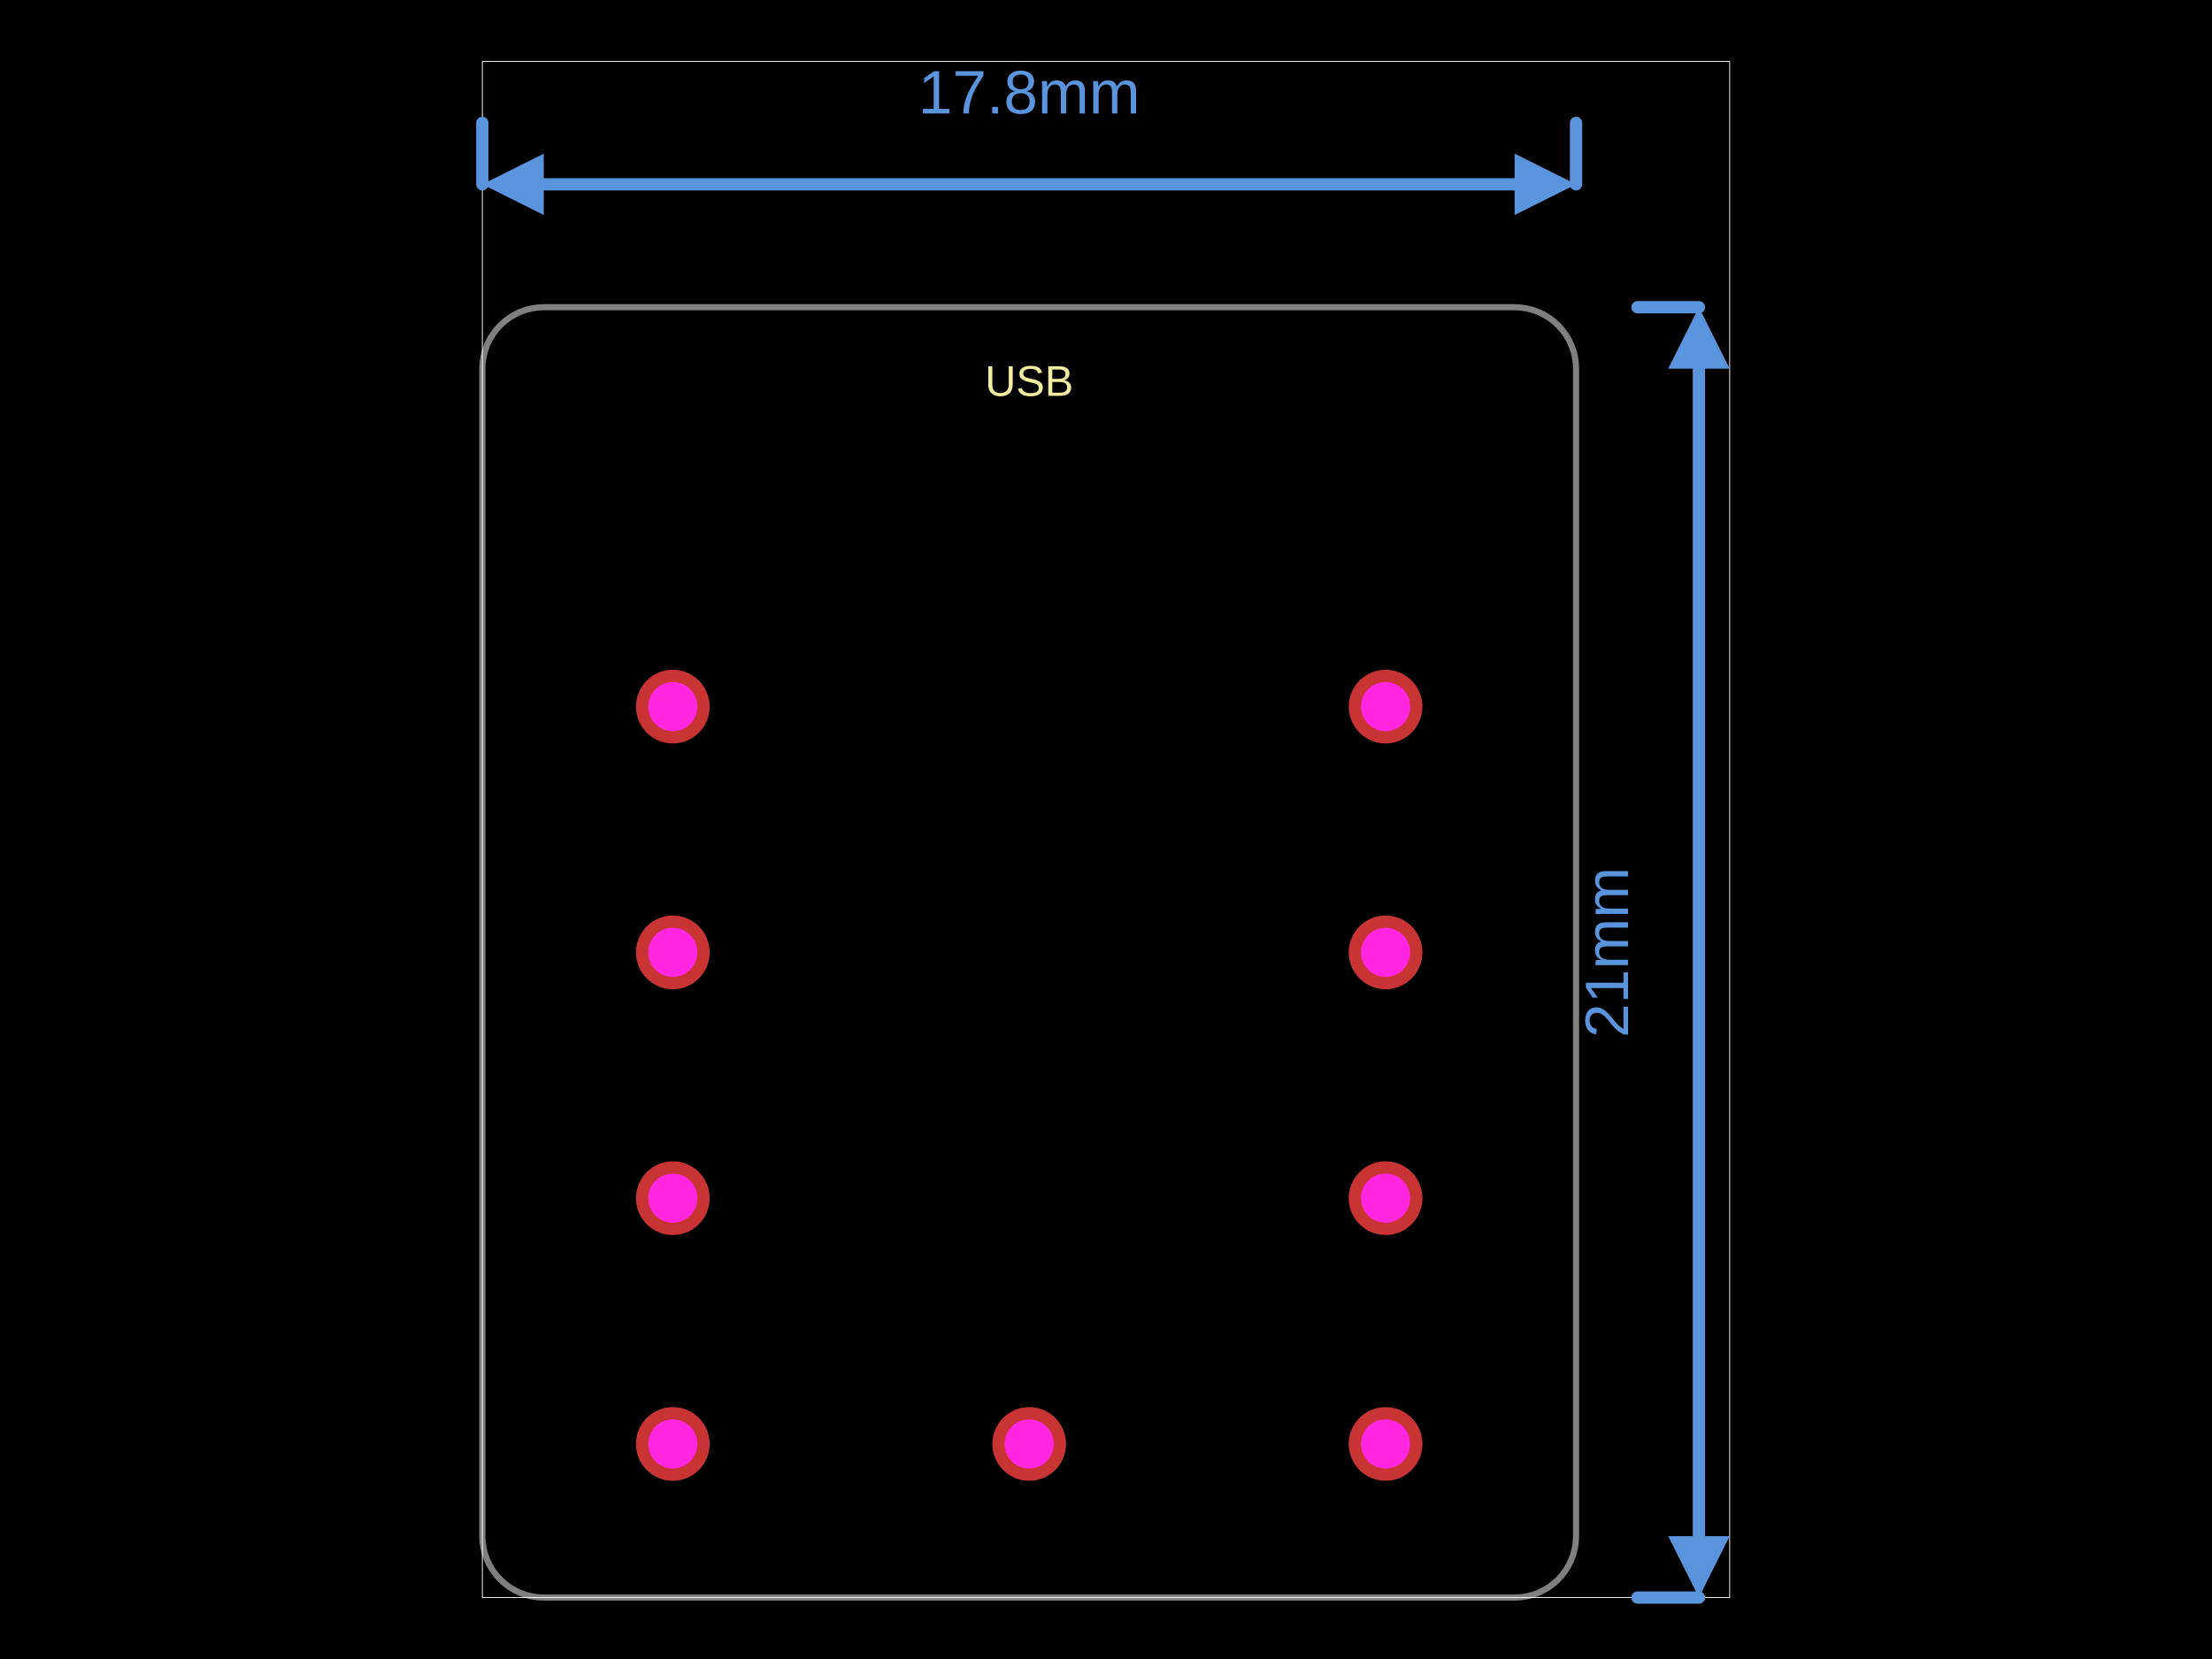
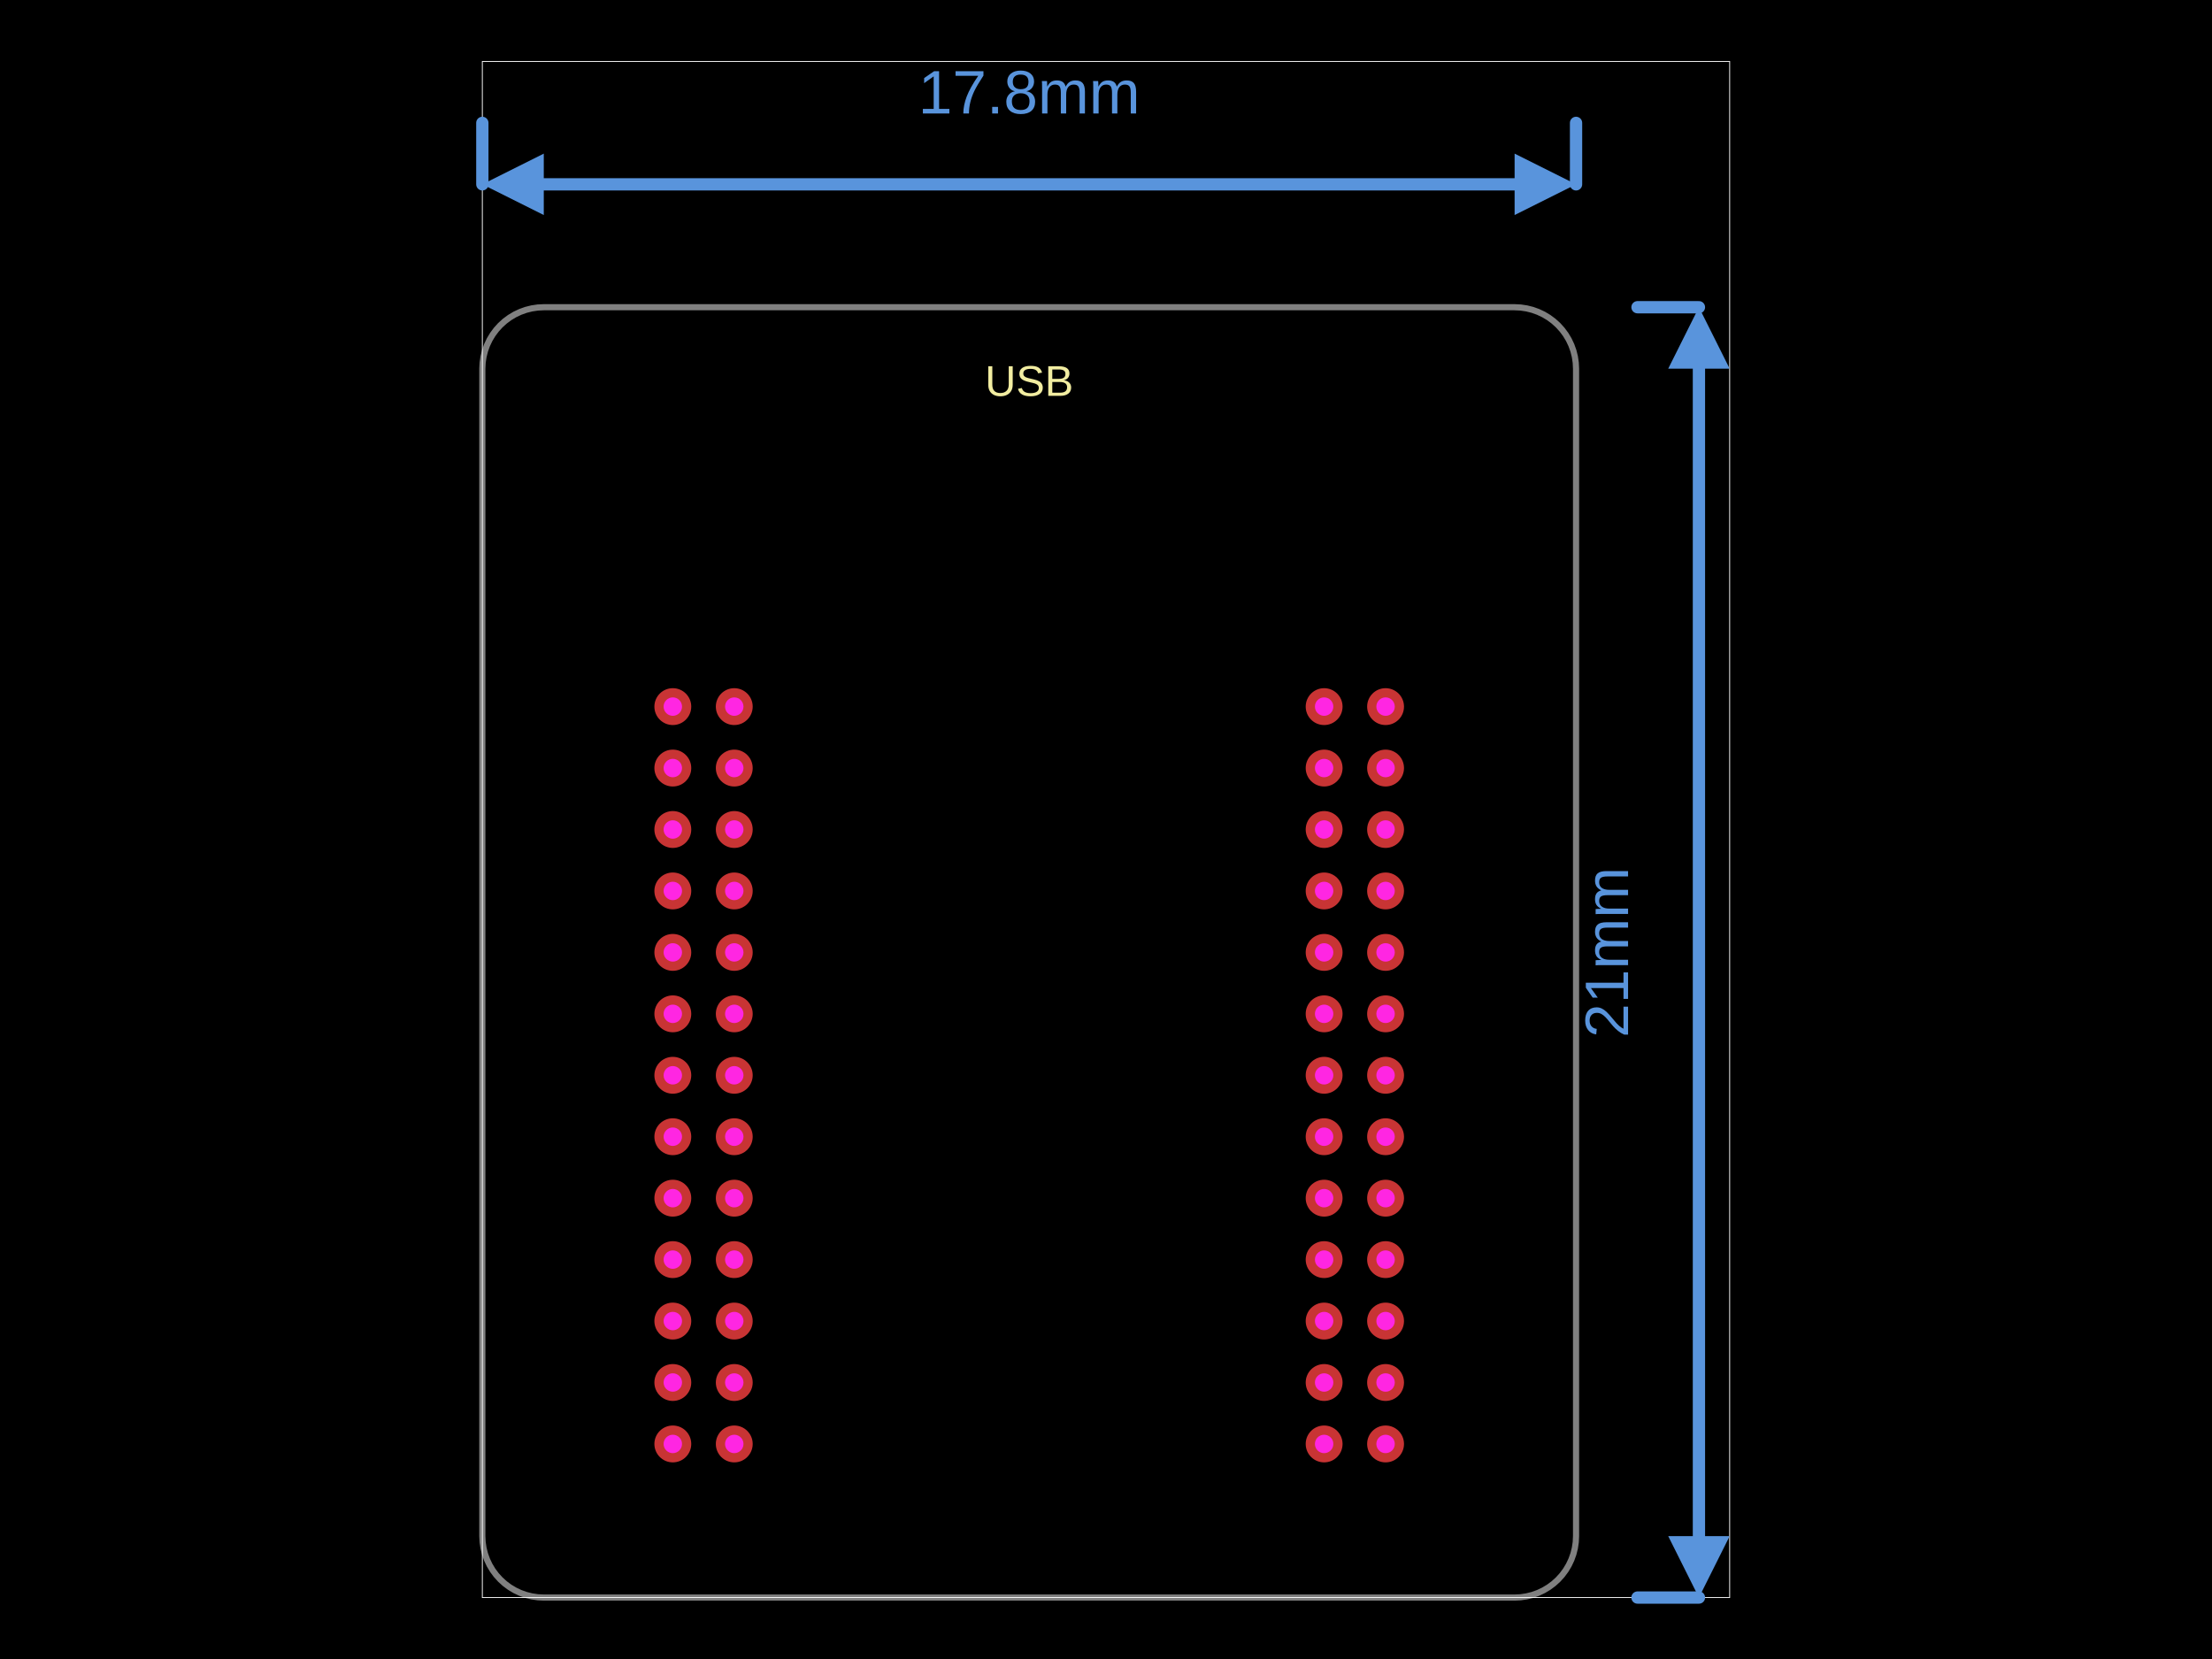
<svg xmlns="http://www.w3.org/2000/svg" width="800" height="600">
  <style />
  <rect class="boundary" x="0" y="0" fill="#000" width="800" height="600" data-type="pcb_background" data-pcb-layer="global" />
  <rect class="pcb-boundary" fill="none" stroke="#fff" stroke-width="0.3" x="174.444" y="22.222" width="451.111" height="555.556" data-type="pcb_boundary" data-pcb-layer="global" />
  <path class="pcb-board" d="M 196.667 577.778 L 547.778 577.778 L 549.956 577.671 L 552.113 577.351 L 554.229 576.821 L 556.282 576.086 L 558.253 575.154 L 560.124 574.033 L 561.875 572.734 L 563.491 571.269 L 564.956 569.653 L 566.255 567.902 L 567.376 566.031 L 568.308 564.06 L 569.043 562.006 L 569.573 559.891 L 569.893 557.734 L 570 555.556 L 570 133.333 L 569.893 131.155 L 569.573 128.998 L 569.043 126.883 L 568.308 124.829 L 567.376 122.858 L 566.255 120.987 L 564.956 119.236 L 563.491 117.62 L 561.875 116.155 L 560.124 114.856 L 558.253 113.735 L 556.282 112.803 L 554.229 112.068 L 552.113 111.538 L 549.956 111.218 L 547.778 111.111 L 196.667 111.111 L 194.489 111.218 L 192.331 111.538 L 190.216 112.068 L 188.163 112.803 L 186.191 113.735 L 184.321 114.856 L 182.569 116.155 L 180.953 117.62 L 179.489 119.236 L 178.19 120.987 L 177.068 122.858 L 176.136 124.829 L 175.401 126.883 L 174.871 128.998 L 174.551 131.155 L 174.444 133.333 L 174.444 555.556 L 174.551 557.734 L 174.871 559.891 L 175.401 562.006 L 176.136 564.06 L 177.068 566.031 L 178.19 567.902 L 179.489 569.653 L 180.953 571.269 L 182.569 572.734 L 184.321 574.033 L 186.191 575.154 L 188.163 576.086 L 190.216 576.821 L 192.331 577.351 L 194.489 577.671 L 196.667 577.778 Z" fill="none" stroke="rgba(255, 255, 255, 0.5)" stroke-width="2.222" data-type="pcb_board" data-pcb-layer="board" />
  <text x="0" y="0" dx="0" dy="0" fill="#f2eda1" font-family="Arial, sans-serif" font-size="15.556" text-anchor="middle" dominant-baseline="central" transform="matrix(1,0,0,1,372.2222,137.7778)" class="pcb-silkscreen-text pcb-silkscreen-top" data-pcb-silkscreen-text-id="pcb_silkscreen_text_0" stroke="none" data-type="pcb_silkscreen_text" data-pcb-layer="top">USB</text>
  <g data-type="pcb_via" data-pcb-layer="through">
-     <circle class="pcb-hole-outer" fill="rgb(200, 52, 52)" cx="243.333" cy="522.222" r="13.333" data-type="pcb_via" data-pcb-layer="top" />
-     <circle class="pcb-hole-inner" fill="#FF26E2" cx="243.333" cy="522.222" r="8.889" data-type="pcb_via" data-pcb-layer="drill" />
-   </g>
-   <g data-type="pcb_via" data-pcb-layer="through">
-     <circle class="pcb-hole-outer" fill="rgb(200, 52, 52)" cx="243.333" cy="433.333" r="13.333" data-type="pcb_via" data-pcb-layer="top" />
-     <circle class="pcb-hole-inner" fill="#FF26E2" cx="243.333" cy="433.333" r="8.889" data-type="pcb_via" data-pcb-layer="drill" />
-   </g>
-   <g data-type="pcb_via" data-pcb-layer="through">
-     <circle class="pcb-hole-outer" fill="rgb(200, 52, 52)" cx="243.333" cy="344.444" r="13.333" data-type="pcb_via" data-pcb-layer="top" />
-     <circle class="pcb-hole-inner" fill="#FF26E2" cx="243.333" cy="344.444" r="8.889" data-type="pcb_via" data-pcb-layer="drill" />
-   </g>
-   <g data-type="pcb_via" data-pcb-layer="through">
-     <circle class="pcb-hole-outer" fill="rgb(200, 52, 52)" cx="243.333" cy="255.556" r="13.333" data-type="pcb_via" data-pcb-layer="top" />
-     <circle class="pcb-hole-inner" fill="#FF26E2" cx="243.333" cy="255.556" r="8.889" data-type="pcb_via" data-pcb-layer="drill" />
-   </g>
-   <g data-type="pcb_via" data-pcb-layer="through">
-     <circle class="pcb-hole-outer" fill="rgb(200, 52, 52)" cx="501.111" cy="522.222" r="13.333" data-type="pcb_via" data-pcb-layer="top" />
-     <circle class="pcb-hole-inner" fill="#FF26E2" cx="501.111" cy="522.222" r="8.889" data-type="pcb_via" data-pcb-layer="drill" />
-   </g>
-   <g data-type="pcb_via" data-pcb-layer="through">
-     <circle class="pcb-hole-outer" fill="rgb(200, 52, 52)" cx="501.111" cy="433.333" r="13.333" data-type="pcb_via" data-pcb-layer="top" />
-     <circle class="pcb-hole-inner" fill="#FF26E2" cx="501.111" cy="433.333" r="8.889" data-type="pcb_via" data-pcb-layer="drill" />
-   </g>
-   <g data-type="pcb_via" data-pcb-layer="through">
-     <circle class="pcb-hole-outer" fill="rgb(200, 52, 52)" cx="501.111" cy="344.444" r="13.333" data-type="pcb_via" data-pcb-layer="top" />
-     <circle class="pcb-hole-inner" fill="#FF26E2" cx="501.111" cy="344.444" r="8.889" data-type="pcb_via" data-pcb-layer="drill" />
-   </g>
-   <g data-type="pcb_via" data-pcb-layer="through">
-     <circle class="pcb-hole-outer" fill="rgb(200, 52, 52)" cx="501.111" cy="255.556" r="13.333" data-type="pcb_via" data-pcb-layer="top" />
-     <circle class="pcb-hole-inner" fill="#FF26E2" cx="501.111" cy="255.556" r="8.889" data-type="pcb_via" data-pcb-layer="drill" />
-   </g>
-   <g data-type="pcb_via" data-pcb-layer="through">
-     <circle class="pcb-hole-outer" fill="rgb(200, 52, 52)" cx="372.222" cy="522.222" r="13.333" data-type="pcb_via" data-pcb-layer="top" />
-     <circle class="pcb-hole-inner" fill="#FF26E2" cx="372.222" cy="522.222" r="8.889" data-type="pcb_via" data-pcb-layer="drill" />
+     <circle class="pcb-hole-outer" fill="rgb(200, 52, 52)" cx="243.333" cy="522.222" r="6.667" data-type="pcb_via" data-pcb-layer="top" />
+     <circle class="pcb-hole-inner" fill="#FF26E2" cx="243.333" cy="522.222" r="3.333" data-type="pcb_via" data-pcb-layer="drill" />
+   </g>
+   <g data-type="pcb_via" data-pcb-layer="through">
+     <circle class="pcb-hole-outer" fill="rgb(200, 52, 52)" cx="243.333" cy="500" r="6.667" data-type="pcb_via" data-pcb-layer="top" />
+     <circle class="pcb-hole-inner" fill="#FF26E2" cx="243.333" cy="500" r="3.333" data-type="pcb_via" data-pcb-layer="drill" />
+   </g>
+   <g data-type="pcb_via" data-pcb-layer="through">
+     <circle class="pcb-hole-outer" fill="rgb(200, 52, 52)" cx="243.333" cy="477.778" r="6.667" data-type="pcb_via" data-pcb-layer="top" />
+     <circle class="pcb-hole-inner" fill="#FF26E2" cx="243.333" cy="477.778" r="3.333" data-type="pcb_via" data-pcb-layer="drill" />
+   </g>
+   <g data-type="pcb_via" data-pcb-layer="through">
+     <circle class="pcb-hole-outer" fill="rgb(200, 52, 52)" cx="243.333" cy="455.556" r="6.667" data-type="pcb_via" data-pcb-layer="top" />
+     <circle class="pcb-hole-inner" fill="#FF26E2" cx="243.333" cy="455.556" r="3.333" data-type="pcb_via" data-pcb-layer="drill" />
+   </g>
+   <g data-type="pcb_via" data-pcb-layer="through">
+     <circle class="pcb-hole-outer" fill="rgb(200, 52, 52)" cx="243.333" cy="433.333" r="6.667" data-type="pcb_via" data-pcb-layer="top" />
+     <circle class="pcb-hole-inner" fill="#FF26E2" cx="243.333" cy="433.333" r="3.333" data-type="pcb_via" data-pcb-layer="drill" />
+   </g>
+   <g data-type="pcb_via" data-pcb-layer="through">
+     <circle class="pcb-hole-outer" fill="rgb(200, 52, 52)" cx="243.333" cy="411.111" r="6.667" data-type="pcb_via" data-pcb-layer="top" />
+     <circle class="pcb-hole-inner" fill="#FF26E2" cx="243.333" cy="411.111" r="3.333" data-type="pcb_via" data-pcb-layer="drill" />
+   </g>
+   <g data-type="pcb_via" data-pcb-layer="through">
+     <circle class="pcb-hole-outer" fill="rgb(200, 52, 52)" cx="243.333" cy="388.889" r="6.667" data-type="pcb_via" data-pcb-layer="top" />
+     <circle class="pcb-hole-inner" fill="#FF26E2" cx="243.333" cy="388.889" r="3.333" data-type="pcb_via" data-pcb-layer="drill" />
+   </g>
+   <g data-type="pcb_via" data-pcb-layer="through">
+     <circle class="pcb-hole-outer" fill="rgb(200, 52, 52)" cx="243.333" cy="366.667" r="6.667" data-type="pcb_via" data-pcb-layer="top" />
+     <circle class="pcb-hole-inner" fill="#FF26E2" cx="243.333" cy="366.667" r="3.333" data-type="pcb_via" data-pcb-layer="drill" />
+   </g>
+   <g data-type="pcb_via" data-pcb-layer="through">
+     <circle class="pcb-hole-outer" fill="rgb(200, 52, 52)" cx="243.333" cy="344.444" r="6.667" data-type="pcb_via" data-pcb-layer="top" />
+     <circle class="pcb-hole-inner" fill="#FF26E2" cx="243.333" cy="344.444" r="3.333" data-type="pcb_via" data-pcb-layer="drill" />
+   </g>
+   <g data-type="pcb_via" data-pcb-layer="through">
+     <circle class="pcb-hole-outer" fill="rgb(200, 52, 52)" cx="243.333" cy="322.222" r="6.667" data-type="pcb_via" data-pcb-layer="top" />
+     <circle class="pcb-hole-inner" fill="#FF26E2" cx="243.333" cy="322.222" r="3.333" data-type="pcb_via" data-pcb-layer="drill" />
+   </g>
+   <g data-type="pcb_via" data-pcb-layer="through">
+     <circle class="pcb-hole-outer" fill="rgb(200, 52, 52)" cx="243.333" cy="300" r="6.667" data-type="pcb_via" data-pcb-layer="top" />
+     <circle class="pcb-hole-inner" fill="#FF26E2" cx="243.333" cy="300" r="3.333" data-type="pcb_via" data-pcb-layer="drill" />
+   </g>
+   <g data-type="pcb_via" data-pcb-layer="through">
+     <circle class="pcb-hole-outer" fill="rgb(200, 52, 52)" cx="243.333" cy="277.778" r="6.667" data-type="pcb_via" data-pcb-layer="top" />
+     <circle class="pcb-hole-inner" fill="#FF26E2" cx="243.333" cy="277.778" r="3.333" data-type="pcb_via" data-pcb-layer="drill" />
+   </g>
+   <g data-type="pcb_via" data-pcb-layer="through">
+     <circle class="pcb-hole-outer" fill="rgb(200, 52, 52)" cx="243.333" cy="255.556" r="6.667" data-type="pcb_via" data-pcb-layer="top" />
+     <circle class="pcb-hole-inner" fill="#FF26E2" cx="243.333" cy="255.556" r="3.333" data-type="pcb_via" data-pcb-layer="drill" />
+   </g>
+   <g data-type="pcb_via" data-pcb-layer="through">
+     <circle class="pcb-hole-outer" fill="rgb(200, 52, 52)" cx="265.556" cy="522.222" r="6.667" data-type="pcb_via" data-pcb-layer="top" />
+     <circle class="pcb-hole-inner" fill="#FF26E2" cx="265.556" cy="522.222" r="3.333" data-type="pcb_via" data-pcb-layer="drill" />
+   </g>
+   <g data-type="pcb_via" data-pcb-layer="through">
+     <circle class="pcb-hole-outer" fill="rgb(200, 52, 52)" cx="265.556" cy="500" r="6.667" data-type="pcb_via" data-pcb-layer="top" />
+     <circle class="pcb-hole-inner" fill="#FF26E2" cx="265.556" cy="500" r="3.333" data-type="pcb_via" data-pcb-layer="drill" />
+   </g>
+   <g data-type="pcb_via" data-pcb-layer="through">
+     <circle class="pcb-hole-outer" fill="rgb(200, 52, 52)" cx="265.556" cy="477.778" r="6.667" data-type="pcb_via" data-pcb-layer="top" />
+     <circle class="pcb-hole-inner" fill="#FF26E2" cx="265.556" cy="477.778" r="3.333" data-type="pcb_via" data-pcb-layer="drill" />
+   </g>
+   <g data-type="pcb_via" data-pcb-layer="through">
+     <circle class="pcb-hole-outer" fill="rgb(200, 52, 52)" cx="265.556" cy="455.556" r="6.667" data-type="pcb_via" data-pcb-layer="top" />
+     <circle class="pcb-hole-inner" fill="#FF26E2" cx="265.556" cy="455.556" r="3.333" data-type="pcb_via" data-pcb-layer="drill" />
+   </g>
+   <g data-type="pcb_via" data-pcb-layer="through">
+     <circle class="pcb-hole-outer" fill="rgb(200, 52, 52)" cx="265.556" cy="433.333" r="6.667" data-type="pcb_via" data-pcb-layer="top" />
+     <circle class="pcb-hole-inner" fill="#FF26E2" cx="265.556" cy="433.333" r="3.333" data-type="pcb_via" data-pcb-layer="drill" />
+   </g>
+   <g data-type="pcb_via" data-pcb-layer="through">
+     <circle class="pcb-hole-outer" fill="rgb(200, 52, 52)" cx="265.556" cy="411.111" r="6.667" data-type="pcb_via" data-pcb-layer="top" />
+     <circle class="pcb-hole-inner" fill="#FF26E2" cx="265.556" cy="411.111" r="3.333" data-type="pcb_via" data-pcb-layer="drill" />
+   </g>
+   <g data-type="pcb_via" data-pcb-layer="through">
+     <circle class="pcb-hole-outer" fill="rgb(200, 52, 52)" cx="265.556" cy="388.889" r="6.667" data-type="pcb_via" data-pcb-layer="top" />
+     <circle class="pcb-hole-inner" fill="#FF26E2" cx="265.556" cy="388.889" r="3.333" data-type="pcb_via" data-pcb-layer="drill" />
+   </g>
+   <g data-type="pcb_via" data-pcb-layer="through">
+     <circle class="pcb-hole-outer" fill="rgb(200, 52, 52)" cx="265.556" cy="366.667" r="6.667" data-type="pcb_via" data-pcb-layer="top" />
+     <circle class="pcb-hole-inner" fill="#FF26E2" cx="265.556" cy="366.667" r="3.333" data-type="pcb_via" data-pcb-layer="drill" />
+   </g>
+   <g data-type="pcb_via" data-pcb-layer="through">
+     <circle class="pcb-hole-outer" fill="rgb(200, 52, 52)" cx="265.556" cy="344.444" r="6.667" data-type="pcb_via" data-pcb-layer="top" />
+     <circle class="pcb-hole-inner" fill="#FF26E2" cx="265.556" cy="344.444" r="3.333" data-type="pcb_via" data-pcb-layer="drill" />
+   </g>
+   <g data-type="pcb_via" data-pcb-layer="through">
+     <circle class="pcb-hole-outer" fill="rgb(200, 52, 52)" cx="265.556" cy="322.222" r="6.667" data-type="pcb_via" data-pcb-layer="top" />
+     <circle class="pcb-hole-inner" fill="#FF26E2" cx="265.556" cy="322.222" r="3.333" data-type="pcb_via" data-pcb-layer="drill" />
+   </g>
+   <g data-type="pcb_via" data-pcb-layer="through">
+     <circle class="pcb-hole-outer" fill="rgb(200, 52, 52)" cx="265.556" cy="300" r="6.667" data-type="pcb_via" data-pcb-layer="top" />
+     <circle class="pcb-hole-inner" fill="#FF26E2" cx="265.556" cy="300" r="3.333" data-type="pcb_via" data-pcb-layer="drill" />
+   </g>
+   <g data-type="pcb_via" data-pcb-layer="through">
+     <circle class="pcb-hole-outer" fill="rgb(200, 52, 52)" cx="265.556" cy="277.778" r="6.667" data-type="pcb_via" data-pcb-layer="top" />
+     <circle class="pcb-hole-inner" fill="#FF26E2" cx="265.556" cy="277.778" r="3.333" data-type="pcb_via" data-pcb-layer="drill" />
+   </g>
+   <g data-type="pcb_via" data-pcb-layer="through">
+     <circle class="pcb-hole-outer" fill="rgb(200, 52, 52)" cx="265.556" cy="255.556" r="6.667" data-type="pcb_via" data-pcb-layer="top" />
+     <circle class="pcb-hole-inner" fill="#FF26E2" cx="265.556" cy="255.556" r="3.333" data-type="pcb_via" data-pcb-layer="drill" />
+   </g>
+   <g data-type="pcb_via" data-pcb-layer="through">
+     <circle class="pcb-hole-outer" fill="rgb(200, 52, 52)" cx="478.889" cy="522.222" r="6.667" data-type="pcb_via" data-pcb-layer="top" />
+     <circle class="pcb-hole-inner" fill="#FF26E2" cx="478.889" cy="522.222" r="3.333" data-type="pcb_via" data-pcb-layer="drill" />
+   </g>
+   <g data-type="pcb_via" data-pcb-layer="through">
+     <circle class="pcb-hole-outer" fill="rgb(200, 52, 52)" cx="478.889" cy="500" r="6.667" data-type="pcb_via" data-pcb-layer="top" />
+     <circle class="pcb-hole-inner" fill="#FF26E2" cx="478.889" cy="500" r="3.333" data-type="pcb_via" data-pcb-layer="drill" />
+   </g>
+   <g data-type="pcb_via" data-pcb-layer="through">
+     <circle class="pcb-hole-outer" fill="rgb(200, 52, 52)" cx="478.889" cy="477.778" r="6.667" data-type="pcb_via" data-pcb-layer="top" />
+     <circle class="pcb-hole-inner" fill="#FF26E2" cx="478.889" cy="477.778" r="3.333" data-type="pcb_via" data-pcb-layer="drill" />
+   </g>
+   <g data-type="pcb_via" data-pcb-layer="through">
+     <circle class="pcb-hole-outer" fill="rgb(200, 52, 52)" cx="478.889" cy="455.556" r="6.667" data-type="pcb_via" data-pcb-layer="top" />
+     <circle class="pcb-hole-inner" fill="#FF26E2" cx="478.889" cy="455.556" r="3.333" data-type="pcb_via" data-pcb-layer="drill" />
+   </g>
+   <g data-type="pcb_via" data-pcb-layer="through">
+     <circle class="pcb-hole-outer" fill="rgb(200, 52, 52)" cx="478.889" cy="433.333" r="6.667" data-type="pcb_via" data-pcb-layer="top" />
+     <circle class="pcb-hole-inner" fill="#FF26E2" cx="478.889" cy="433.333" r="3.333" data-type="pcb_via" data-pcb-layer="drill" />
+   </g>
+   <g data-type="pcb_via" data-pcb-layer="through">
+     <circle class="pcb-hole-outer" fill="rgb(200, 52, 52)" cx="478.889" cy="411.111" r="6.667" data-type="pcb_via" data-pcb-layer="top" />
+     <circle class="pcb-hole-inner" fill="#FF26E2" cx="478.889" cy="411.111" r="3.333" data-type="pcb_via" data-pcb-layer="drill" />
+   </g>
+   <g data-type="pcb_via" data-pcb-layer="through">
+     <circle class="pcb-hole-outer" fill="rgb(200, 52, 52)" cx="478.889" cy="388.889" r="6.667" data-type="pcb_via" data-pcb-layer="top" />
+     <circle class="pcb-hole-inner" fill="#FF26E2" cx="478.889" cy="388.889" r="3.333" data-type="pcb_via" data-pcb-layer="drill" />
+   </g>
+   <g data-type="pcb_via" data-pcb-layer="through">
+     <circle class="pcb-hole-outer" fill="rgb(200, 52, 52)" cx="478.889" cy="366.667" r="6.667" data-type="pcb_via" data-pcb-layer="top" />
+     <circle class="pcb-hole-inner" fill="#FF26E2" cx="478.889" cy="366.667" r="3.333" data-type="pcb_via" data-pcb-layer="drill" />
+   </g>
+   <g data-type="pcb_via" data-pcb-layer="through">
+     <circle class="pcb-hole-outer" fill="rgb(200, 52, 52)" cx="478.889" cy="344.444" r="6.667" data-type="pcb_via" data-pcb-layer="top" />
+     <circle class="pcb-hole-inner" fill="#FF26E2" cx="478.889" cy="344.444" r="3.333" data-type="pcb_via" data-pcb-layer="drill" />
+   </g>
+   <g data-type="pcb_via" data-pcb-layer="through">
+     <circle class="pcb-hole-outer" fill="rgb(200, 52, 52)" cx="478.889" cy="322.222" r="6.667" data-type="pcb_via" data-pcb-layer="top" />
+     <circle class="pcb-hole-inner" fill="#FF26E2" cx="478.889" cy="322.222" r="3.333" data-type="pcb_via" data-pcb-layer="drill" />
+   </g>
+   <g data-type="pcb_via" data-pcb-layer="through">
+     <circle class="pcb-hole-outer" fill="rgb(200, 52, 52)" cx="478.889" cy="300" r="6.667" data-type="pcb_via" data-pcb-layer="top" />
+     <circle class="pcb-hole-inner" fill="#FF26E2" cx="478.889" cy="300" r="3.333" data-type="pcb_via" data-pcb-layer="drill" />
+   </g>
+   <g data-type="pcb_via" data-pcb-layer="through">
+     <circle class="pcb-hole-outer" fill="rgb(200, 52, 52)" cx="478.889" cy="277.778" r="6.667" data-type="pcb_via" data-pcb-layer="top" />
+     <circle class="pcb-hole-inner" fill="#FF26E2" cx="478.889" cy="277.778" r="3.333" data-type="pcb_via" data-pcb-layer="drill" />
+   </g>
+   <g data-type="pcb_via" data-pcb-layer="through">
+     <circle class="pcb-hole-outer" fill="rgb(200, 52, 52)" cx="478.889" cy="255.556" r="6.667" data-type="pcb_via" data-pcb-layer="top" />
+     <circle class="pcb-hole-inner" fill="#FF26E2" cx="478.889" cy="255.556" r="3.333" data-type="pcb_via" data-pcb-layer="drill" />
+   </g>
+   <g data-type="pcb_via" data-pcb-layer="through">
+     <circle class="pcb-hole-outer" fill="rgb(200, 52, 52)" cx="501.111" cy="522.222" r="6.667" data-type="pcb_via" data-pcb-layer="top" />
+     <circle class="pcb-hole-inner" fill="#FF26E2" cx="501.111" cy="522.222" r="3.333" data-type="pcb_via" data-pcb-layer="drill" />
+   </g>
+   <g data-type="pcb_via" data-pcb-layer="through">
+     <circle class="pcb-hole-outer" fill="rgb(200, 52, 52)" cx="501.111" cy="500" r="6.667" data-type="pcb_via" data-pcb-layer="top" />
+     <circle class="pcb-hole-inner" fill="#FF26E2" cx="501.111" cy="500" r="3.333" data-type="pcb_via" data-pcb-layer="drill" />
+   </g>
+   <g data-type="pcb_via" data-pcb-layer="through">
+     <circle class="pcb-hole-outer" fill="rgb(200, 52, 52)" cx="501.111" cy="477.778" r="6.667" data-type="pcb_via" data-pcb-layer="top" />
+     <circle class="pcb-hole-inner" fill="#FF26E2" cx="501.111" cy="477.778" r="3.333" data-type="pcb_via" data-pcb-layer="drill" />
+   </g>
+   <g data-type="pcb_via" data-pcb-layer="through">
+     <circle class="pcb-hole-outer" fill="rgb(200, 52, 52)" cx="501.111" cy="455.556" r="6.667" data-type="pcb_via" data-pcb-layer="top" />
+     <circle class="pcb-hole-inner" fill="#FF26E2" cx="501.111" cy="455.556" r="3.333" data-type="pcb_via" data-pcb-layer="drill" />
+   </g>
+   <g data-type="pcb_via" data-pcb-layer="through">
+     <circle class="pcb-hole-outer" fill="rgb(200, 52, 52)" cx="501.111" cy="433.333" r="6.667" data-type="pcb_via" data-pcb-layer="top" />
+     <circle class="pcb-hole-inner" fill="#FF26E2" cx="501.111" cy="433.333" r="3.333" data-type="pcb_via" data-pcb-layer="drill" />
+   </g>
+   <g data-type="pcb_via" data-pcb-layer="through">
+     <circle class="pcb-hole-outer" fill="rgb(200, 52, 52)" cx="501.111" cy="411.111" r="6.667" data-type="pcb_via" data-pcb-layer="top" />
+     <circle class="pcb-hole-inner" fill="#FF26E2" cx="501.111" cy="411.111" r="3.333" data-type="pcb_via" data-pcb-layer="drill" />
+   </g>
+   <g data-type="pcb_via" data-pcb-layer="through">
+     <circle class="pcb-hole-outer" fill="rgb(200, 52, 52)" cx="501.111" cy="388.889" r="6.667" data-type="pcb_via" data-pcb-layer="top" />
+     <circle class="pcb-hole-inner" fill="#FF26E2" cx="501.111" cy="388.889" r="3.333" data-type="pcb_via" data-pcb-layer="drill" />
+   </g>
+   <g data-type="pcb_via" data-pcb-layer="through">
+     <circle class="pcb-hole-outer" fill="rgb(200, 52, 52)" cx="501.111" cy="366.667" r="6.667" data-type="pcb_via" data-pcb-layer="top" />
+     <circle class="pcb-hole-inner" fill="#FF26E2" cx="501.111" cy="366.667" r="3.333" data-type="pcb_via" data-pcb-layer="drill" />
+   </g>
+   <g data-type="pcb_via" data-pcb-layer="through">
+     <circle class="pcb-hole-outer" fill="rgb(200, 52, 52)" cx="501.111" cy="344.444" r="6.667" data-type="pcb_via" data-pcb-layer="top" />
+     <circle class="pcb-hole-inner" fill="#FF26E2" cx="501.111" cy="344.444" r="3.333" data-type="pcb_via" data-pcb-layer="drill" />
+   </g>
+   <g data-type="pcb_via" data-pcb-layer="through">
+     <circle class="pcb-hole-outer" fill="rgb(200, 52, 52)" cx="501.111" cy="322.222" r="6.667" data-type="pcb_via" data-pcb-layer="top" />
+     <circle class="pcb-hole-inner" fill="#FF26E2" cx="501.111" cy="322.222" r="3.333" data-type="pcb_via" data-pcb-layer="drill" />
+   </g>
+   <g data-type="pcb_via" data-pcb-layer="through">
+     <circle class="pcb-hole-outer" fill="rgb(200, 52, 52)" cx="501.111" cy="300" r="6.667" data-type="pcb_via" data-pcb-layer="top" />
+     <circle class="pcb-hole-inner" fill="#FF26E2" cx="501.111" cy="300" r="3.333" data-type="pcb_via" data-pcb-layer="drill" />
+   </g>
+   <g data-type="pcb_via" data-pcb-layer="through">
+     <circle class="pcb-hole-outer" fill="rgb(200, 52, 52)" cx="501.111" cy="277.778" r="6.667" data-type="pcb_via" data-pcb-layer="top" />
+     <circle class="pcb-hole-inner" fill="#FF26E2" cx="501.111" cy="277.778" r="3.333" data-type="pcb_via" data-pcb-layer="drill" />
+   </g>
+   <g data-type="pcb_via" data-pcb-layer="through">
+     <circle class="pcb-hole-outer" fill="rgb(200, 52, 52)" cx="501.111" cy="255.556" r="6.667" data-type="pcb_via" data-pcb-layer="top" />
+     <circle class="pcb-hole-inner" fill="#FF26E2" cx="501.111" cy="255.556" r="3.333" data-type="pcb_via" data-pcb-layer="drill" />
  </g>
  <g class="pcb-note-dimension" data-type="pcb_note_dimension" data-pcb-note-dimension-id="pcb_note_dimension_0" data-pcb-layer="overlay">
    <path d="M 174.444 66.667 L 174.444 44.444" stroke="rgb(89, 148, 220)" fill="none" stroke-width="4.444" stroke-linecap="round" class="pcb-note-dimension-extension" />
    <path d="M 570 66.667 L 570 44.444" stroke="rgb(89, 148, 220)" fill="none" stroke-width="4.444" stroke-linecap="round" class="pcb-note-dimension-extension" />
    <path d="M 196.667 66.667 L 547.778 66.667" stroke="rgb(89, 148, 220)" fill="none" stroke-width="4.444" stroke-linecap="round" class="pcb-note-dimension-line" />
    <path d="M 174.444 66.667 L 196.667 55.556 L 196.667 77.778 Z" fill="rgb(89, 148, 220)" class="pcb-note-dimension-arrow" />
    <path d="M 570 66.667 L 547.778 55.556 L 547.778 77.778 Z" fill="rgb(89, 148, 220)" class="pcb-note-dimension-arrow" />
    <text x="372.222" y="33.333" fill="rgb(89, 148, 220)" font-size="22.222" font-family="Arial, sans-serif" text-anchor="middle" dominant-baseline="central" class="pcb-note-dimension-text" transform="rotate(0 372.2222 33.33333)">17.8mm</text>
  </g>
  <g class="pcb-note-dimension" data-type="pcb_note_dimension" data-pcb-note-dimension-id="pcb_note_dimension_1" data-pcb-layer="overlay">
    <path d="M 614.444 577.778 L 592.222 577.778" stroke="rgb(89, 148, 220)" fill="none" stroke-width="4.444" stroke-linecap="round" class="pcb-note-dimension-extension" />
    <path d="M 614.444 111.111 L 592.222 111.111" stroke="rgb(89, 148, 220)" fill="none" stroke-width="4.444" stroke-linecap="round" class="pcb-note-dimension-extension" />
    <path d="M 614.444 555.556 L 614.444 133.333" stroke="rgb(89, 148, 220)" fill="none" stroke-width="4.444" stroke-linecap="round" class="pcb-note-dimension-line" />
    <path d="M 614.444 577.778 L 603.333 555.556 L 625.556 555.556 Z" fill="rgb(89, 148, 220)" class="pcb-note-dimension-arrow" />
    <path d="M 614.444 111.111 L 603.333 133.333 L 625.556 133.333 Z" fill="rgb(89, 148, 220)" class="pcb-note-dimension-arrow" />
    <text x="581.111" y="344.444" fill="rgb(89, 148, 220)" font-size="22.222" font-family="Arial, sans-serif" text-anchor="middle" dominant-baseline="central" class="pcb-note-dimension-text" transform="rotate(-90 581.1111 344.4444)">21mm</text>
  </g>
</svg>
